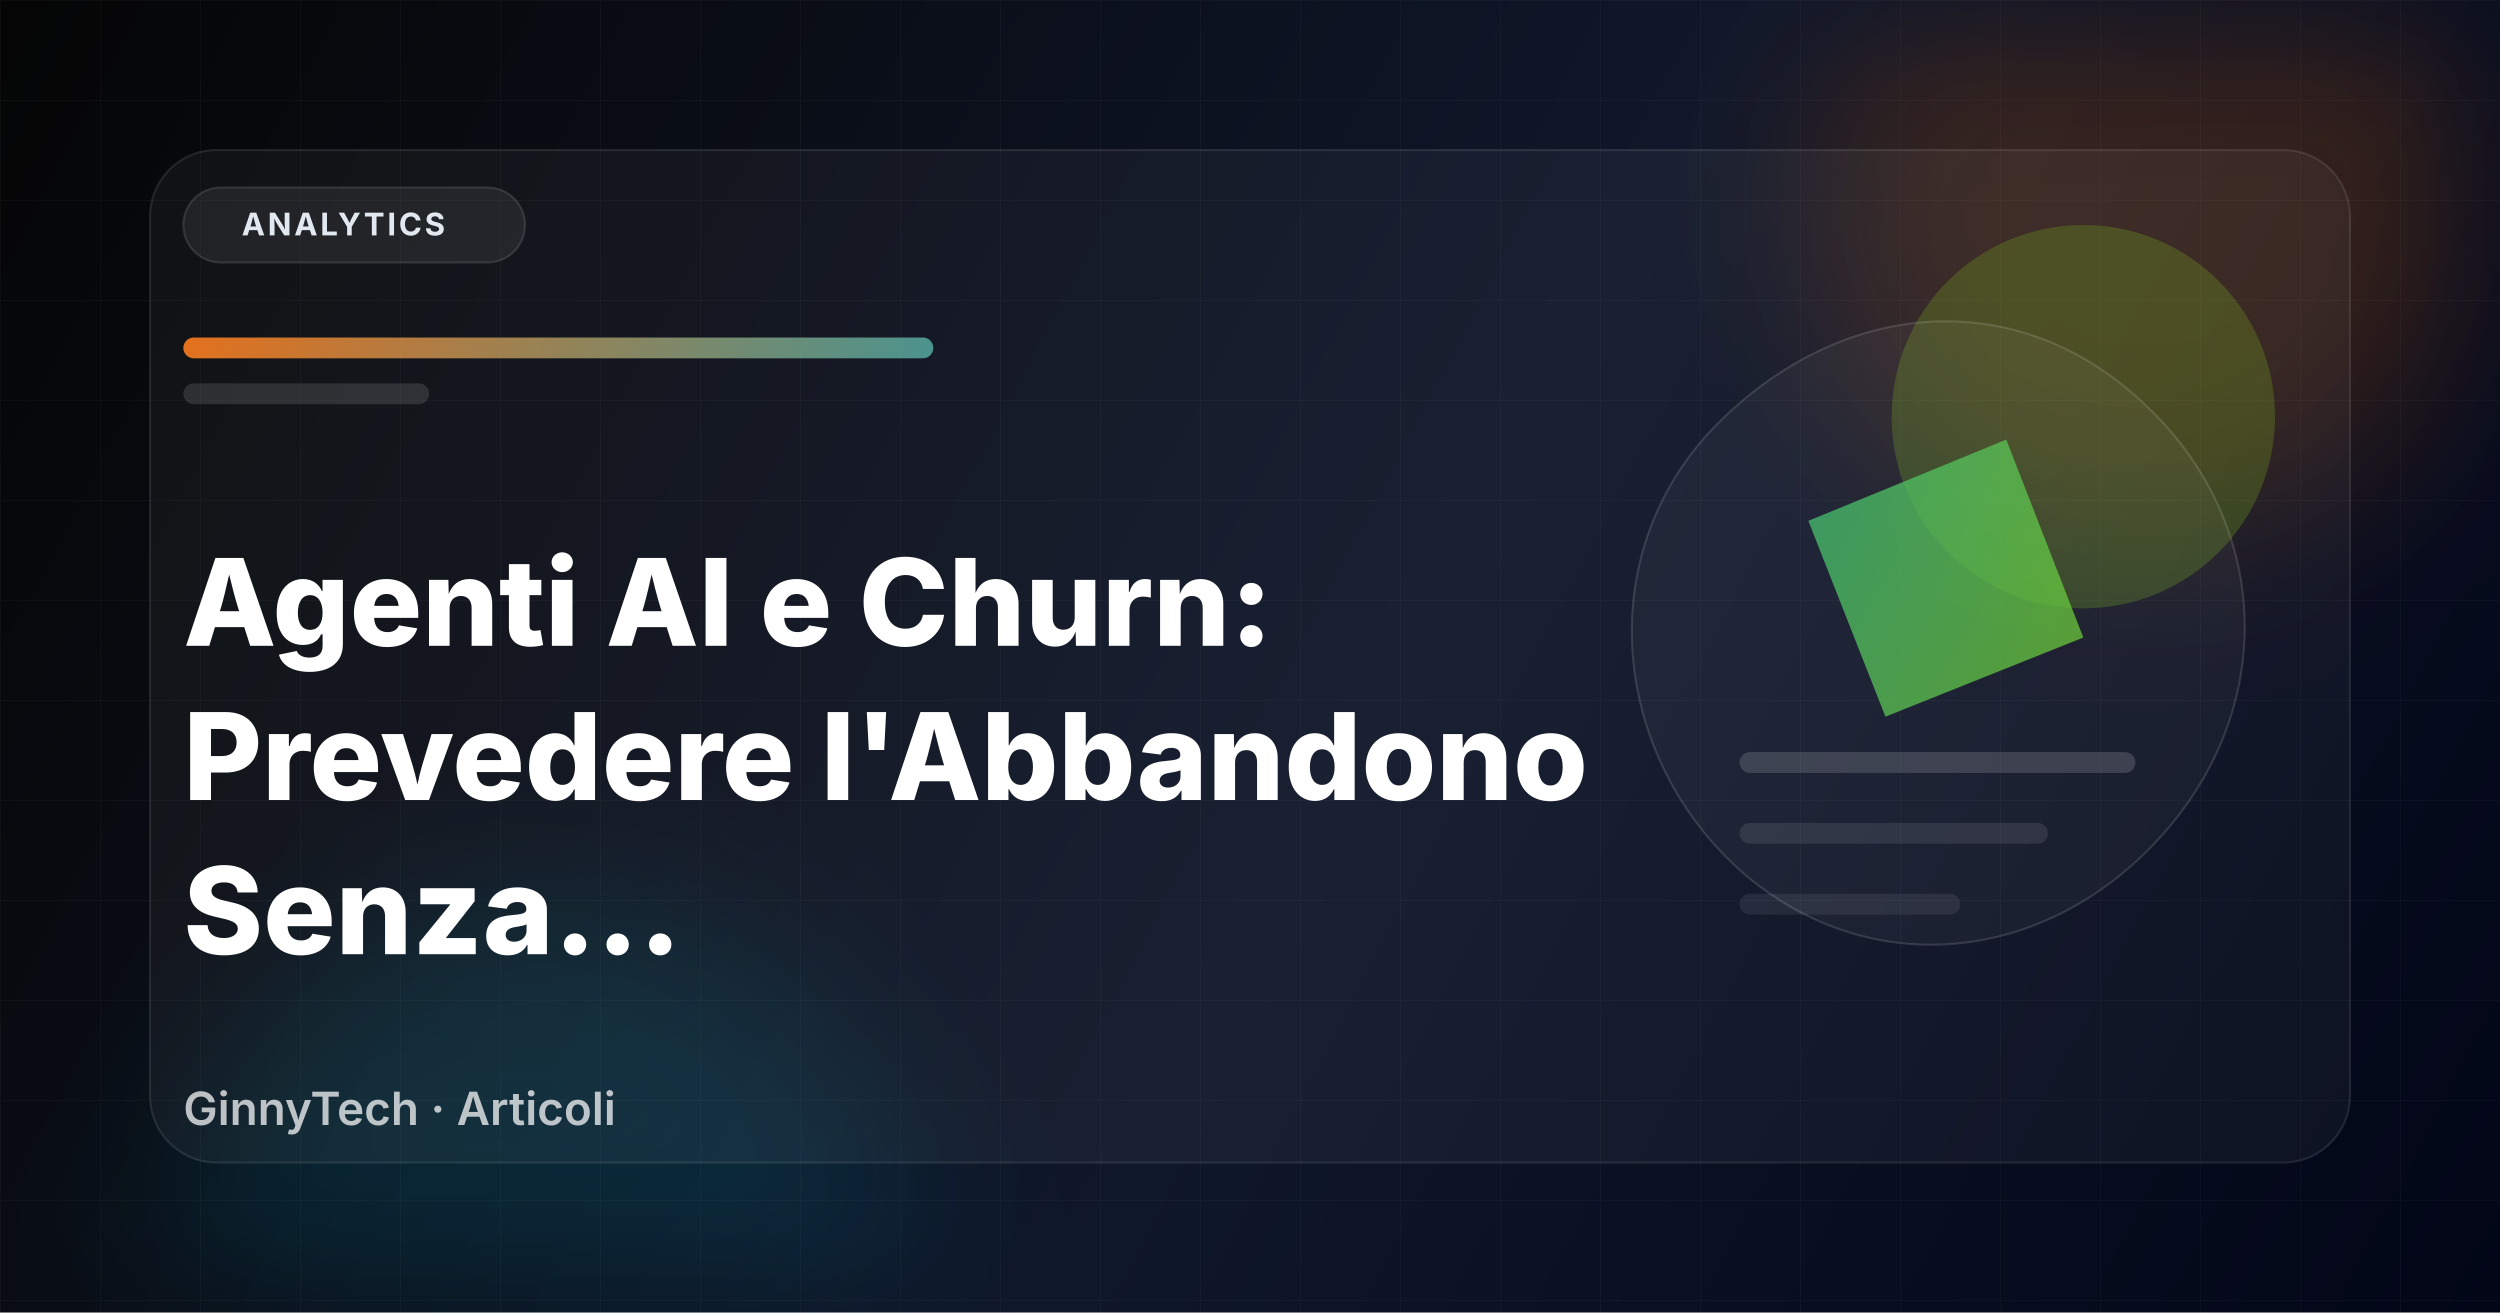
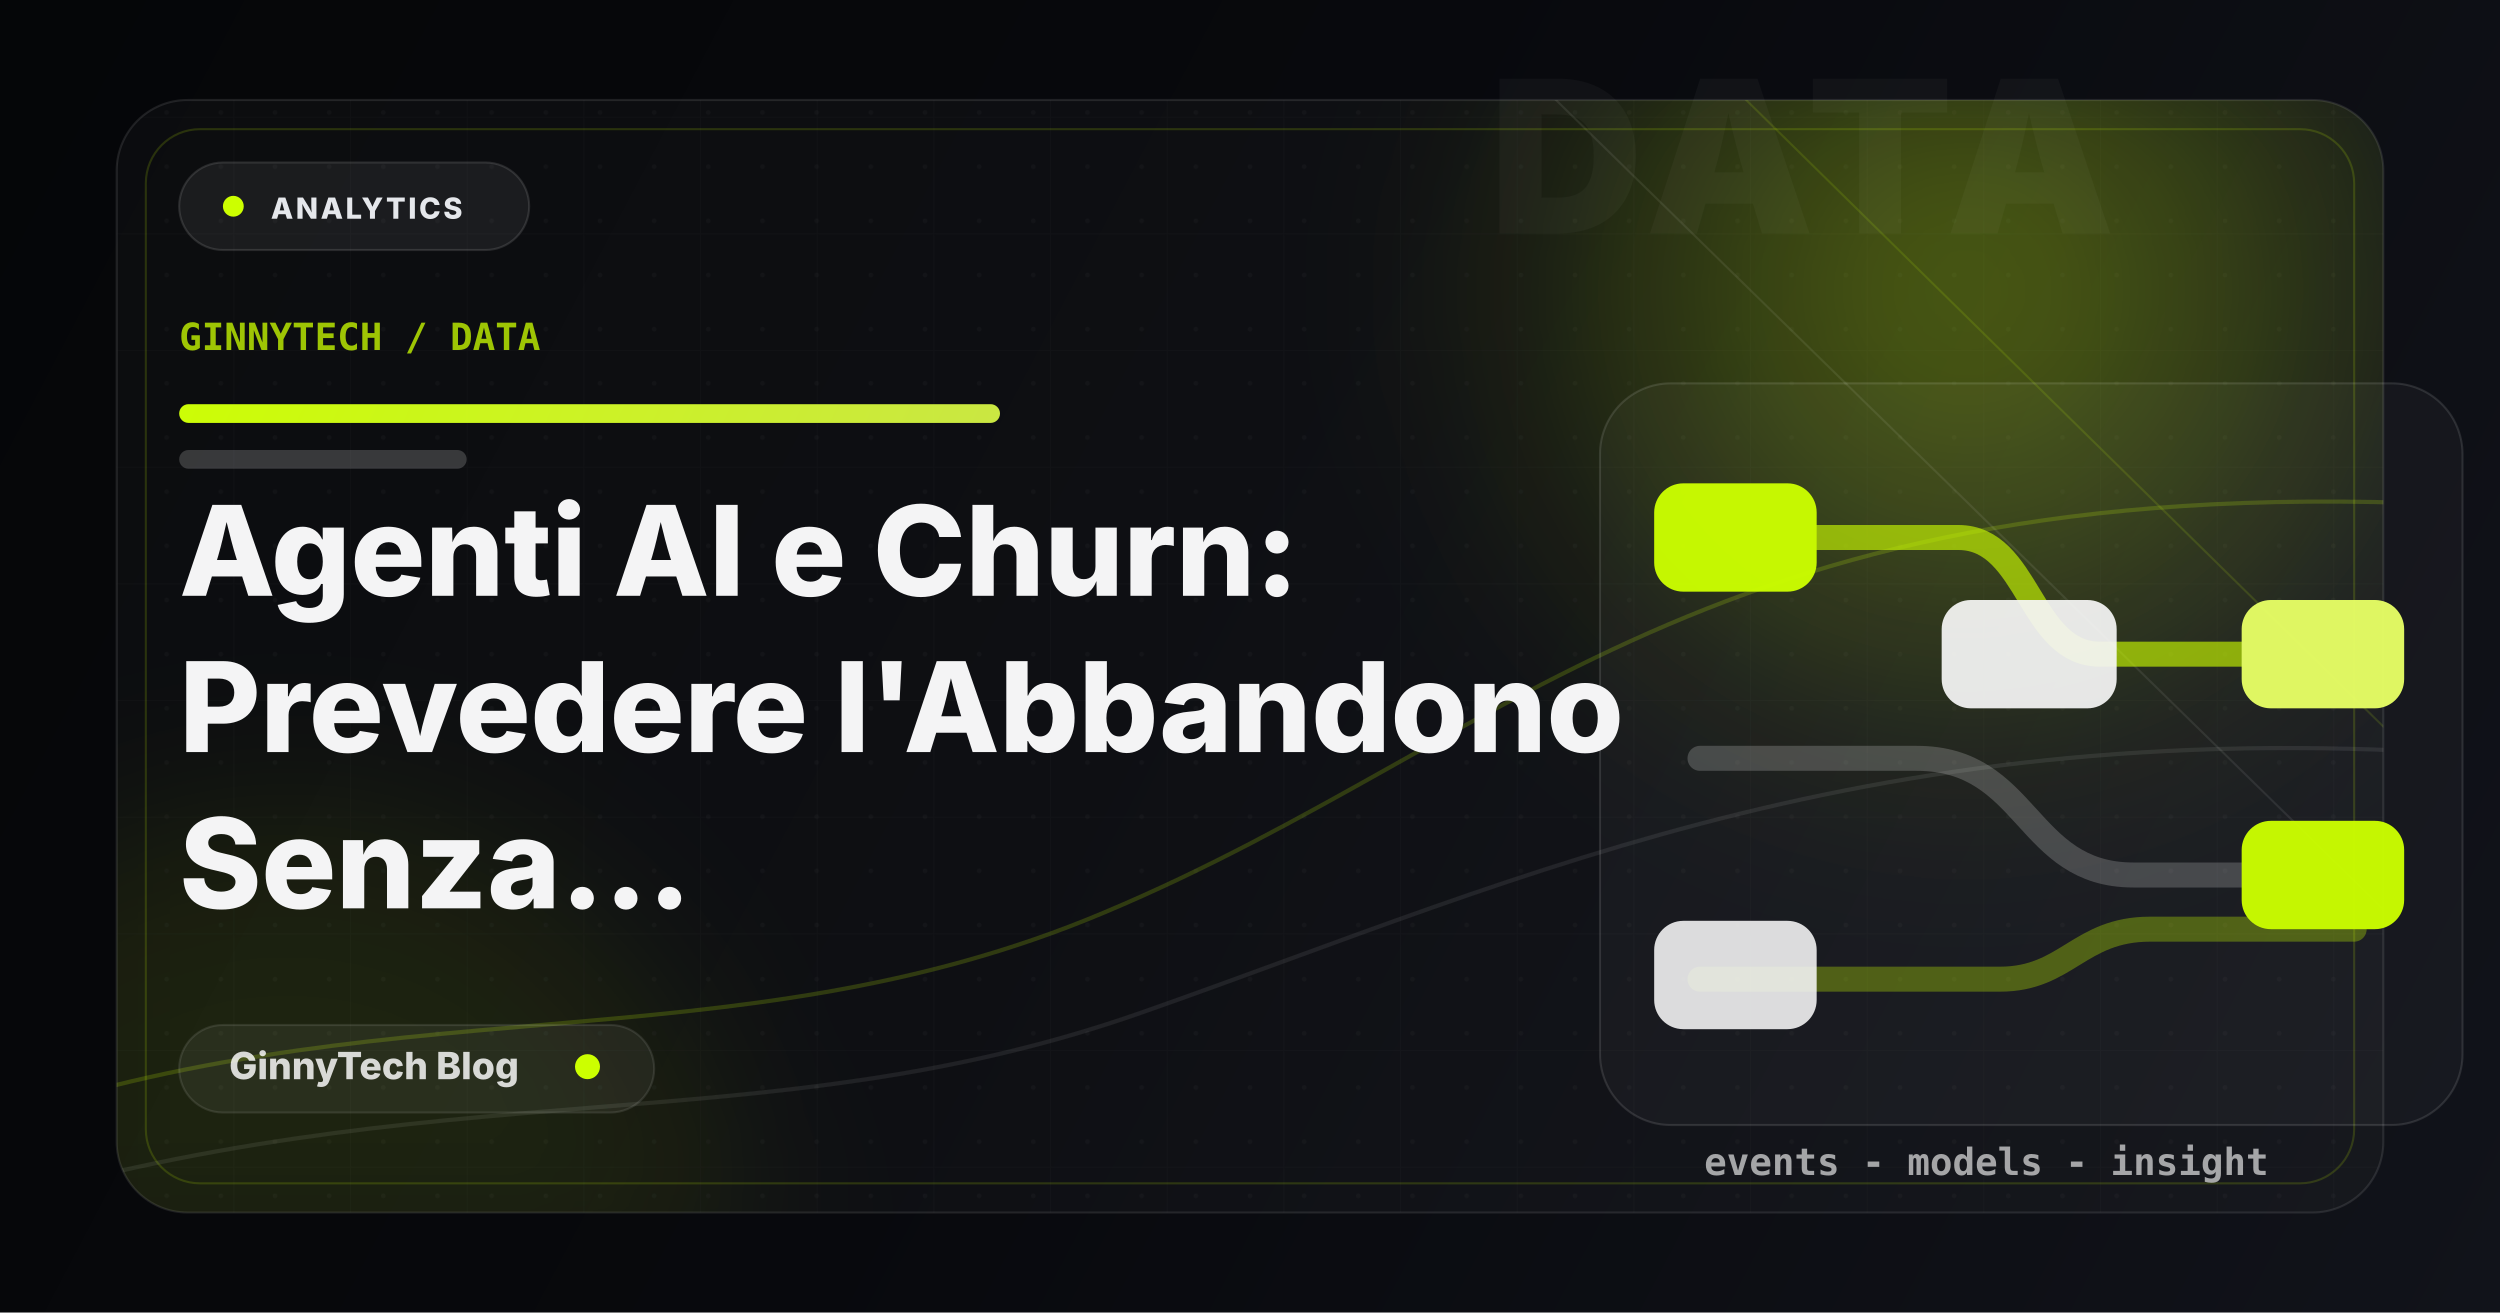
<svg xmlns="http://www.w3.org/2000/svg" width="1200" height="630" viewBox="0 0 1200 630" fill="none">
  <defs>
    <linearGradient id="bg" x1="0" y1="0" x2="1200" y2="630" gradientUnits="userSpaceOnUse">
-       <stop offset="0" stop-color="#050505" />
-       <stop offset="0.55" stop-color="#0f172a" />
-       <stop offset="1" stop-color="#020617" />
+       <stop offset="0" stop-color="#050608" />
+       <stop offset="0.46" stop-color="#08090d" />
+       <stop offset="1" stop-color="#11131a" />
    </linearGradient>
-     <linearGradient id="accent" x1="110" y1="80" x2="980" y2="540" gradientUnits="userSpaceOnUse">
-       <stop offset="0" stop-color="#f97316" stop-opacity="0.95" />
-       <stop offset="0.5" stop-color="#06b6d4" stop-opacity="0.88" />
-       <stop offset="1" stop-color="#84cc16" stop-opacity="0.9" />
+     <linearGradient id="lime" x1="96" y1="100" x2="1060" y2="548" gradientUnits="userSpaceOnUse">
+       <stop offset="0" stop-color="#ccff00" stop-opacity="1" />
+       <stop offset="0.52" stop-color="#e7ff65" stop-opacity="0.86" />
+       <stop offset="1" stop-color="#b3e600" stop-opacity="0.9" />
    </linearGradient>
-     <filter id="blur" x="-40%" y="-40%" width="180%" height="180%">
-       <feGaussianBlur stdDeviation="42" />
+     <radialGradient id="glow" cx="50%" cy="50%" r="50%">
+       <stop offset="0" stop-color="#ccff00" stop-opacity="0.35" />
+       <stop offset="1" stop-color="#ccff00" stop-opacity="0" />
+     </radialGradient>
+     <filter id="softBlur" x="-40%" y="-40%" width="180%" height="180%">
+       <feGaussianBlur stdDeviation="44" />
    </filter>
-     <pattern id="grid" width="48" height="48" patternUnits="userSpaceOnUse">
-       <path d="M48 0H0V48" stroke="rgba(255,255,255,0.08)" stroke-width="1" />
+     <pattern id="dots" width="26" height="26" patternUnits="userSpaceOnUse">
+       <circle cx="2" cy="2" r="1.15" fill="rgba(255,255,255,0.12)" />
    </pattern>
+     <pattern id="grid" width="56" height="56" patternUnits="userSpaceOnUse">
+       <path d="M56 0H0V56" stroke="rgba(255,255,255,0.08)" stroke-width="1" />
+     </pattern>
+     <clipPath id="frameClip">
+       <rect x="56" y="48" width="1088" height="534" rx="34" />
+     </clipPath>
  </defs>
  <rect width="1200" height="630" fill="url(#bg)" />
-   <rect width="1200" height="630" fill="url(#grid)" opacity="0.35" />
-   <circle cx="1030" cy="96" r="162" fill="#f97316" fill-opacity="0.18" filter="url(#blur)" />
-   <circle cx="260" cy="610" r="180" fill="#06b6d4" fill-opacity="0.14" filter="url(#blur)" />
-   <circle cx="1000" cy="200" r="92" fill="#84cc16" fill-opacity="0.22" />
-   <rect x="72" y="72" width="1056" height="486" rx="32" fill="rgba(255,255,255,0.04)" stroke="rgba(255,255,255,0.10)" />
-   <rect x="88" y="90" width="164" height="36" rx="18" fill="rgba(255,255,255,0.07)" stroke="rgba(255,255,255,0.12)" />
-   <text x="116" y="113" font-family="Inter, Arial, sans-serif" font-size="15" font-weight="700" letter-spacing="1.3" fill="#e2e8f0">ANALYTICS</text>
-   <rect x="88" y="162" width="360" height="10" rx="5" fill="url(#accent)" />
-   <rect x="88" y="184" width="118" height="10" rx="5" fill="rgba(255,255,255,0.12)" />
-   <text x="88" y="310" font-family="Inter, Arial, sans-serif" font-size="58" font-weight="800" fill="#ffffff">Agenti AI e Churn:</text>
-   <text x="88" y="384" font-family="Inter, Arial, sans-serif" font-size="58" font-weight="800" fill="#ffffff">Prevedere l'Abbandono</text>
-   <text x="88" y="458" font-family="Inter, Arial, sans-serif" font-size="58" font-weight="800" fill="#ffffff">Senza...</text>
-   <text x="88" y="540" font-family="Inter, Arial, sans-serif" font-size="22" font-weight="600" fill="rgba(255,255,255,0.72)">GinnyTech · Articoli</text>
-   <g opacity="0.95">
-     <path d="M820 208C880 144 964 136 1025 190C1088 245 1095 332 1042 396C988 461 902 473 839 421C776 368 762 272 820 208Z" fill="rgba(255,255,255,0.04)" stroke="rgba(255,255,255,0.14)" />
-     <path d="M868 250L963 211L1000 306L905 344L868 250Z" fill="url(#accent)" fill-opacity="0.88" />
-     <path d="M840 366L1020 366" stroke="rgba(255,255,255,0.16)" stroke-width="10" stroke-linecap="round" />
-     <path d="M840 400L978 400" stroke="rgba(255,255,255,0.1)" stroke-width="10" stroke-linecap="round" />
-     <path d="M840 434L936 434" stroke="rgba(255,255,255,0.08)" stroke-width="10" stroke-linecap="round" />
+   <g clip-path="url(#frameClip)">
+     <rect x="0" y="0" width="1200" height="630" fill="url(#grid)" opacity="0.2" />
+     <rect x="0" y="0" width="1200" height="630" fill="url(#dots)" opacity="0.2" />
+     <circle cx="944" cy="140" r="260" fill="url(#glow)" filter="url(#softBlur)" />
+     <circle cx="138" cy="602" r="210" fill="#ccff00" fill-opacity="0.09" filter="url(#softBlur)" />
+     <path d="M-20 544C180 470 350 514 530 438C730 354 826 218 1208 244" stroke="rgba(204,255,0,0.18)" stroke-width="2" />
+     <path d="M-18 582C212 512 366 550 548 486C736 420 906 338 1210 364" stroke="rgba(255,255,255,0.08)" stroke-width="2" />
+     <path d="M616 -80L1166 458" stroke="rgba(255,255,255,0.08)" stroke-width="1" />
+     <path d="M708 -80L1190 394" stroke="rgba(204,255,0,0.13)" stroke-width="1" />
+   </g>
+   <rect x="56" y="48" width="1088" height="534" rx="34" fill="rgba(255,255,255,0.025)" stroke="rgba(255,255,255,0.10)" />
+   <rect x="70" y="62" width="1060" height="506" rx="26" stroke="rgba(204,255,0,0.16)" stroke-width="1" />
+   <rect x="86" y="78" width="168" height="42" rx="21" fill="rgba(255,255,255,0.065)" stroke="rgba(255,255,255,0.12)" />
+   <circle cx="112" cy="99" r="5" fill="#ccff00" />
+   <text x="130" y="105" font-family="Montserrat, Inter, Arial, sans-serif" font-size="14" font-weight="800" letter-spacing="1.2" fill="#e5e7eb">ANALYTICS</text>
+   <text x="86" y="168" font-family="JetBrains Mono, Consolas, monospace" font-size="18" font-weight="700" fill="rgba(204,255,0,0.76)">GINNYTECH / DATA</text>
+   <rect x="86" y="194" width="394" height="9" rx="4.5" fill="url(#lime)" />
+   <rect x="86" y="216" width="138" height="9" rx="4.5" fill="rgba(255,255,255,0.18)" />
+   <text x="715" y="112" font-family="Montserrat, Inter, Arial, sans-serif" font-size="102" font-weight="900" letter-spacing="6" fill="rgba(255,255,255,0.035)">DATA</text>
+   <g transform="translate(742 150)" opacity="0.96">
+     <rect x="26" y="34" width="414" height="356" rx="34" fill="rgba(255,255,255,0.035)" stroke="rgba(255,255,255,0.12)" />
+     <path d="M74 108H198C232 108 232 164 266 164H388" stroke="rgba(204,255,0,0.65)" stroke-width="12" stroke-linecap="round" fill="none" />
+     <path d="M74 214H178C232 214 230 270 282 270H388" stroke="rgba(255,255,255,0.2)" stroke-width="12" stroke-linecap="round" fill="none" />
+     <path d="M74 320H218C250 320 256 296 290 296H388" stroke="rgba(204,255,0,0.32)" stroke-width="12" stroke-linecap="round" fill="none" />
+     <rect x="52" y="82" width="78" height="52" rx="14" fill="#ccff00" />
+     <rect x="190" y="138" width="84" height="52" rx="14" fill="rgba(255,255,255,0.92)" />
+     <rect x="334" y="138" width="78" height="52" rx="14" fill="#e7ff65" />
+     <rect x="52" y="292" width="78" height="52" rx="14" fill="rgba(255,255,255,0.88)" />
+     <rect x="334" y="244" width="78" height="52" rx="14" fill="#ccff00" />
+     <text x="76" y="414" font-family="JetBrains Mono, Consolas, monospace" font-size="18" font-weight="700" fill="rgba(255,255,255,0.64)">events - models - insight</text>
+   </g>
+   <text x="86" y="286" font-family="Montserrat, Inter, Arial, sans-serif" font-size="60" font-weight="800" letter-spacing="-0.2" fill="#f4f4f5">Agenti AI e Churn:</text>
+   <text x="86" y="361" font-family="Montserrat, Inter, Arial, sans-serif" font-size="60" font-weight="800" letter-spacing="-0.2" fill="#f4f4f5">Prevedere l'Abbandono</text>
+   <text x="86" y="436" font-family="Montserrat, Inter, Arial, sans-serif" font-size="60" font-weight="800" letter-spacing="-0.2" fill="#f4f4f5">Senza...</text>
+   <g transform="translate(86 520)">
+     <rect x="0" y="-28" width="228" height="42" rx="21" fill="rgba(255,255,255,0.055)" stroke="rgba(255,255,255,0.10)" />
+     <text x="24" y="-2" font-family="Montserrat, Inter, Arial, sans-serif" font-size="18" font-weight="800" fill="rgba(255,255,255,0.82)">GinnyTech Blog</text>
+     <circle cx="196" cy="-8" r="6" fill="#ccff00" />
  </g>
</svg>
